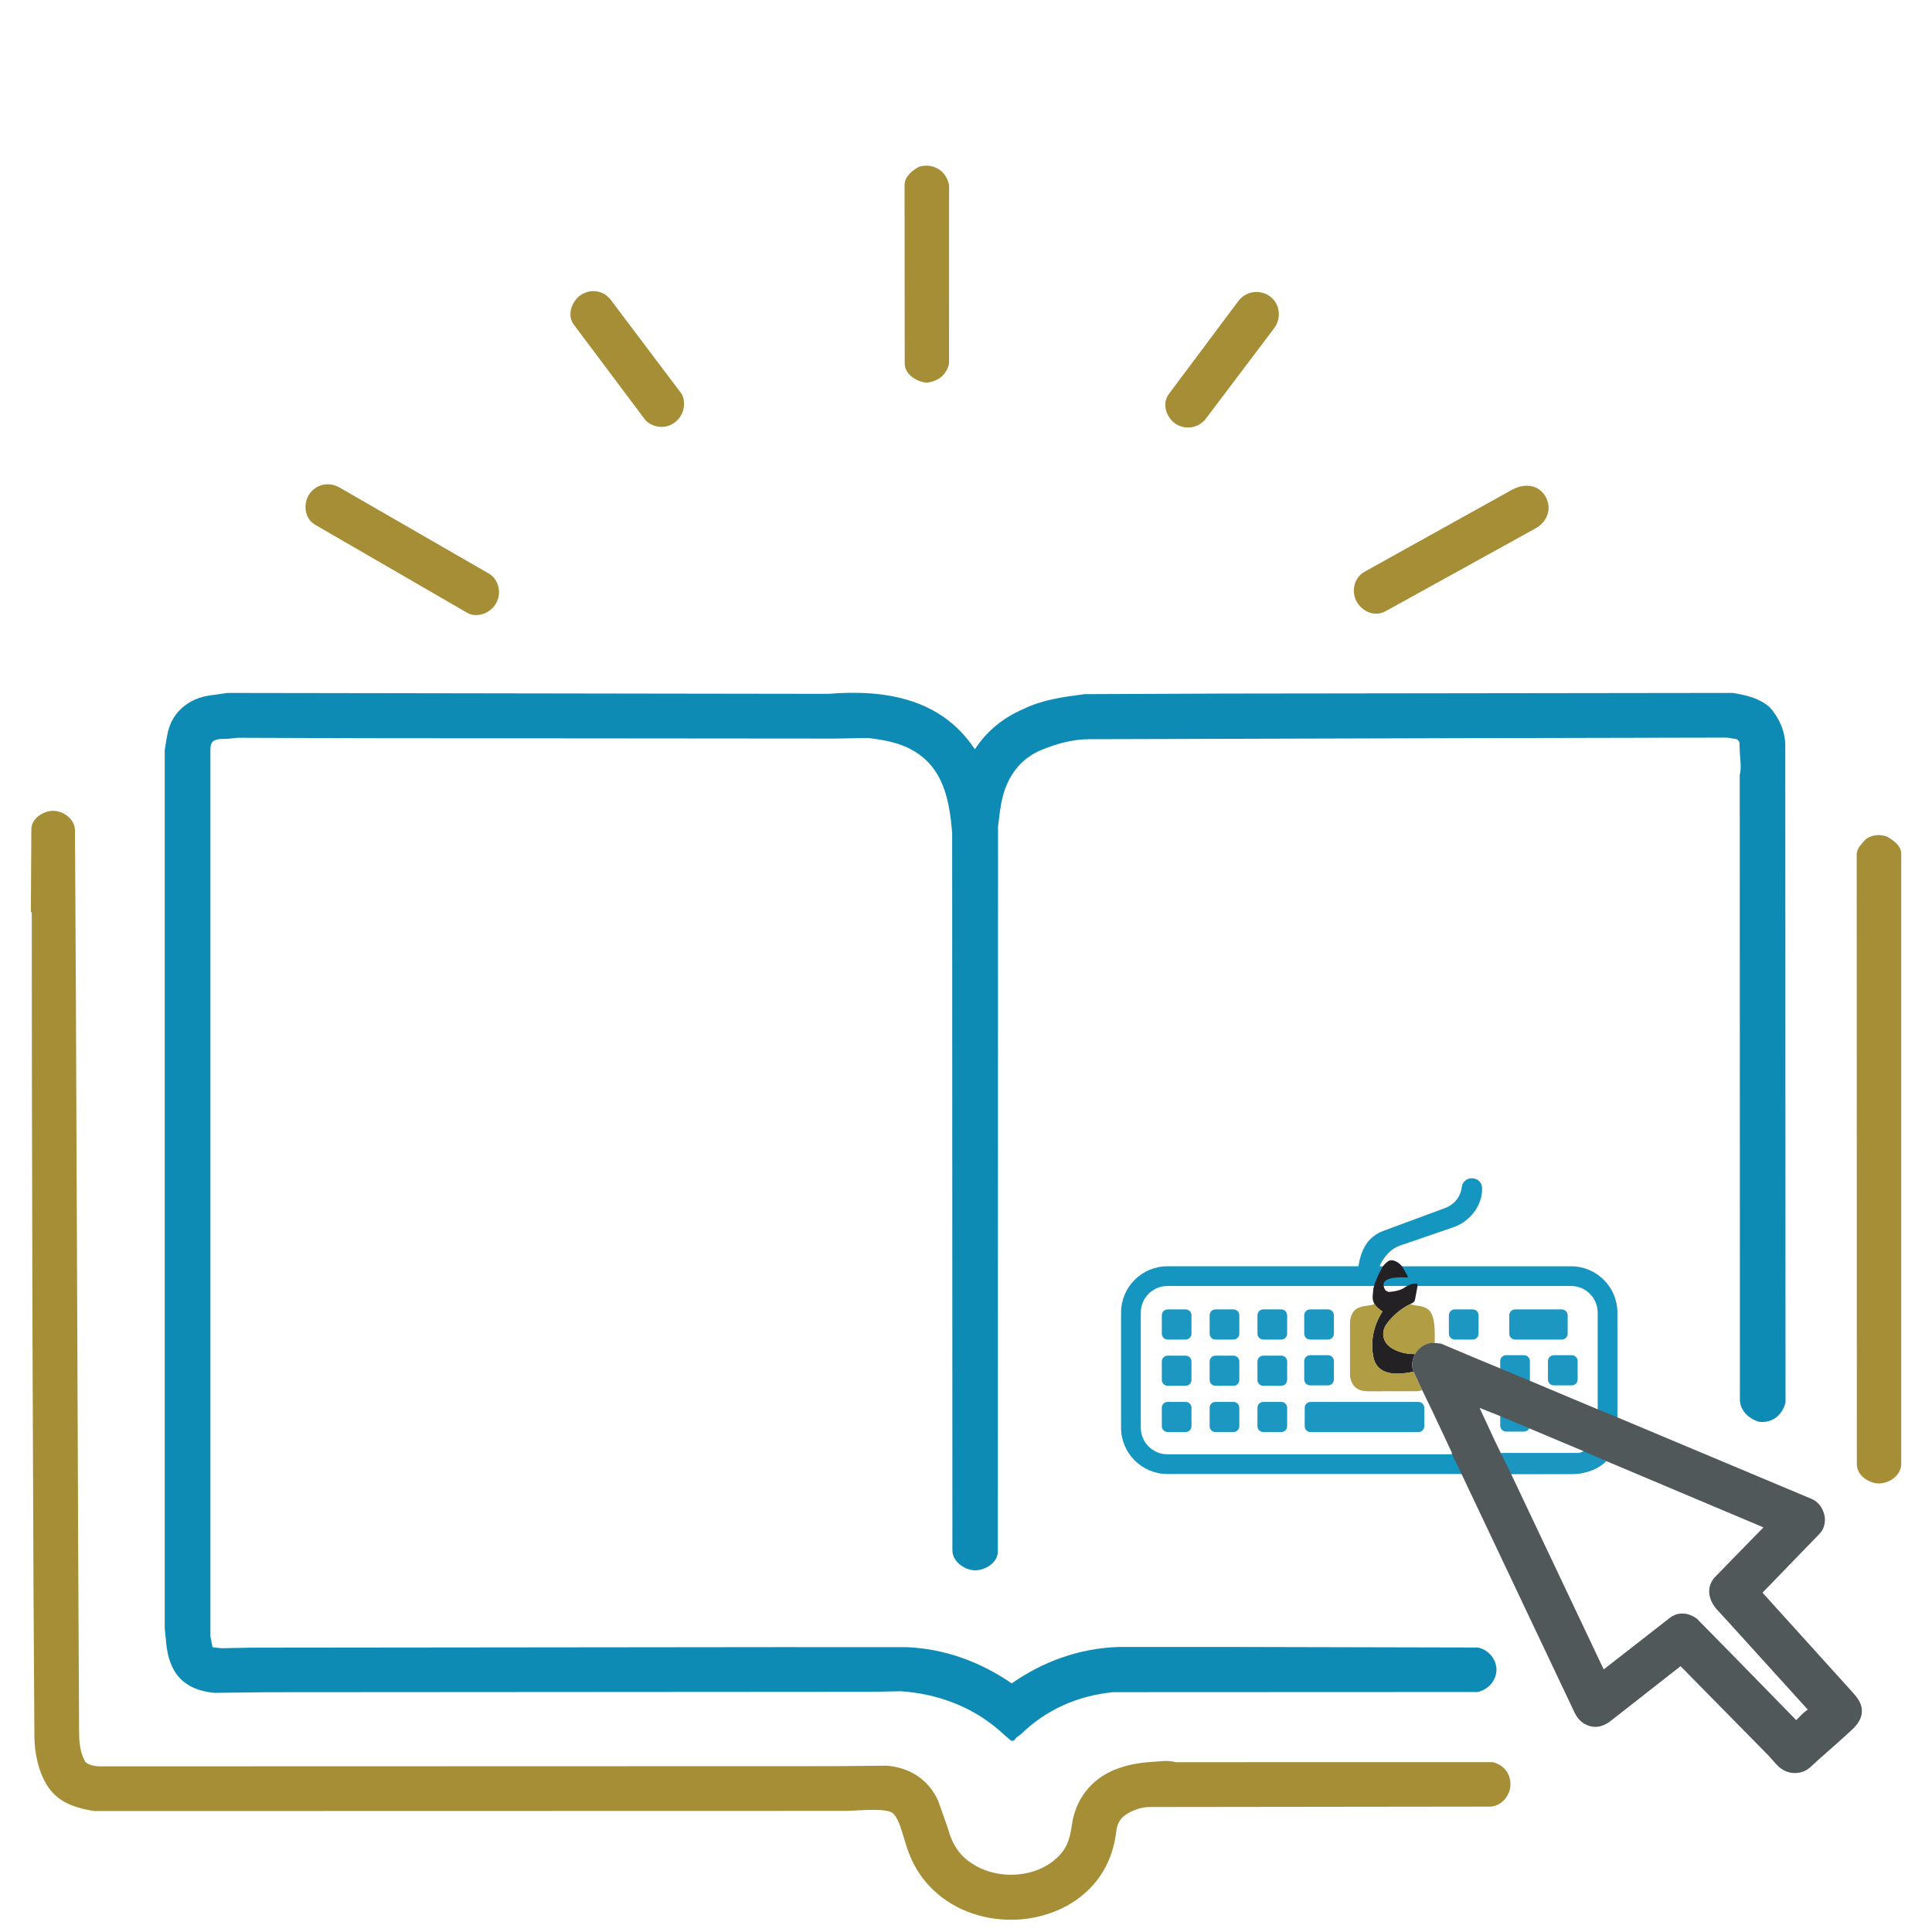
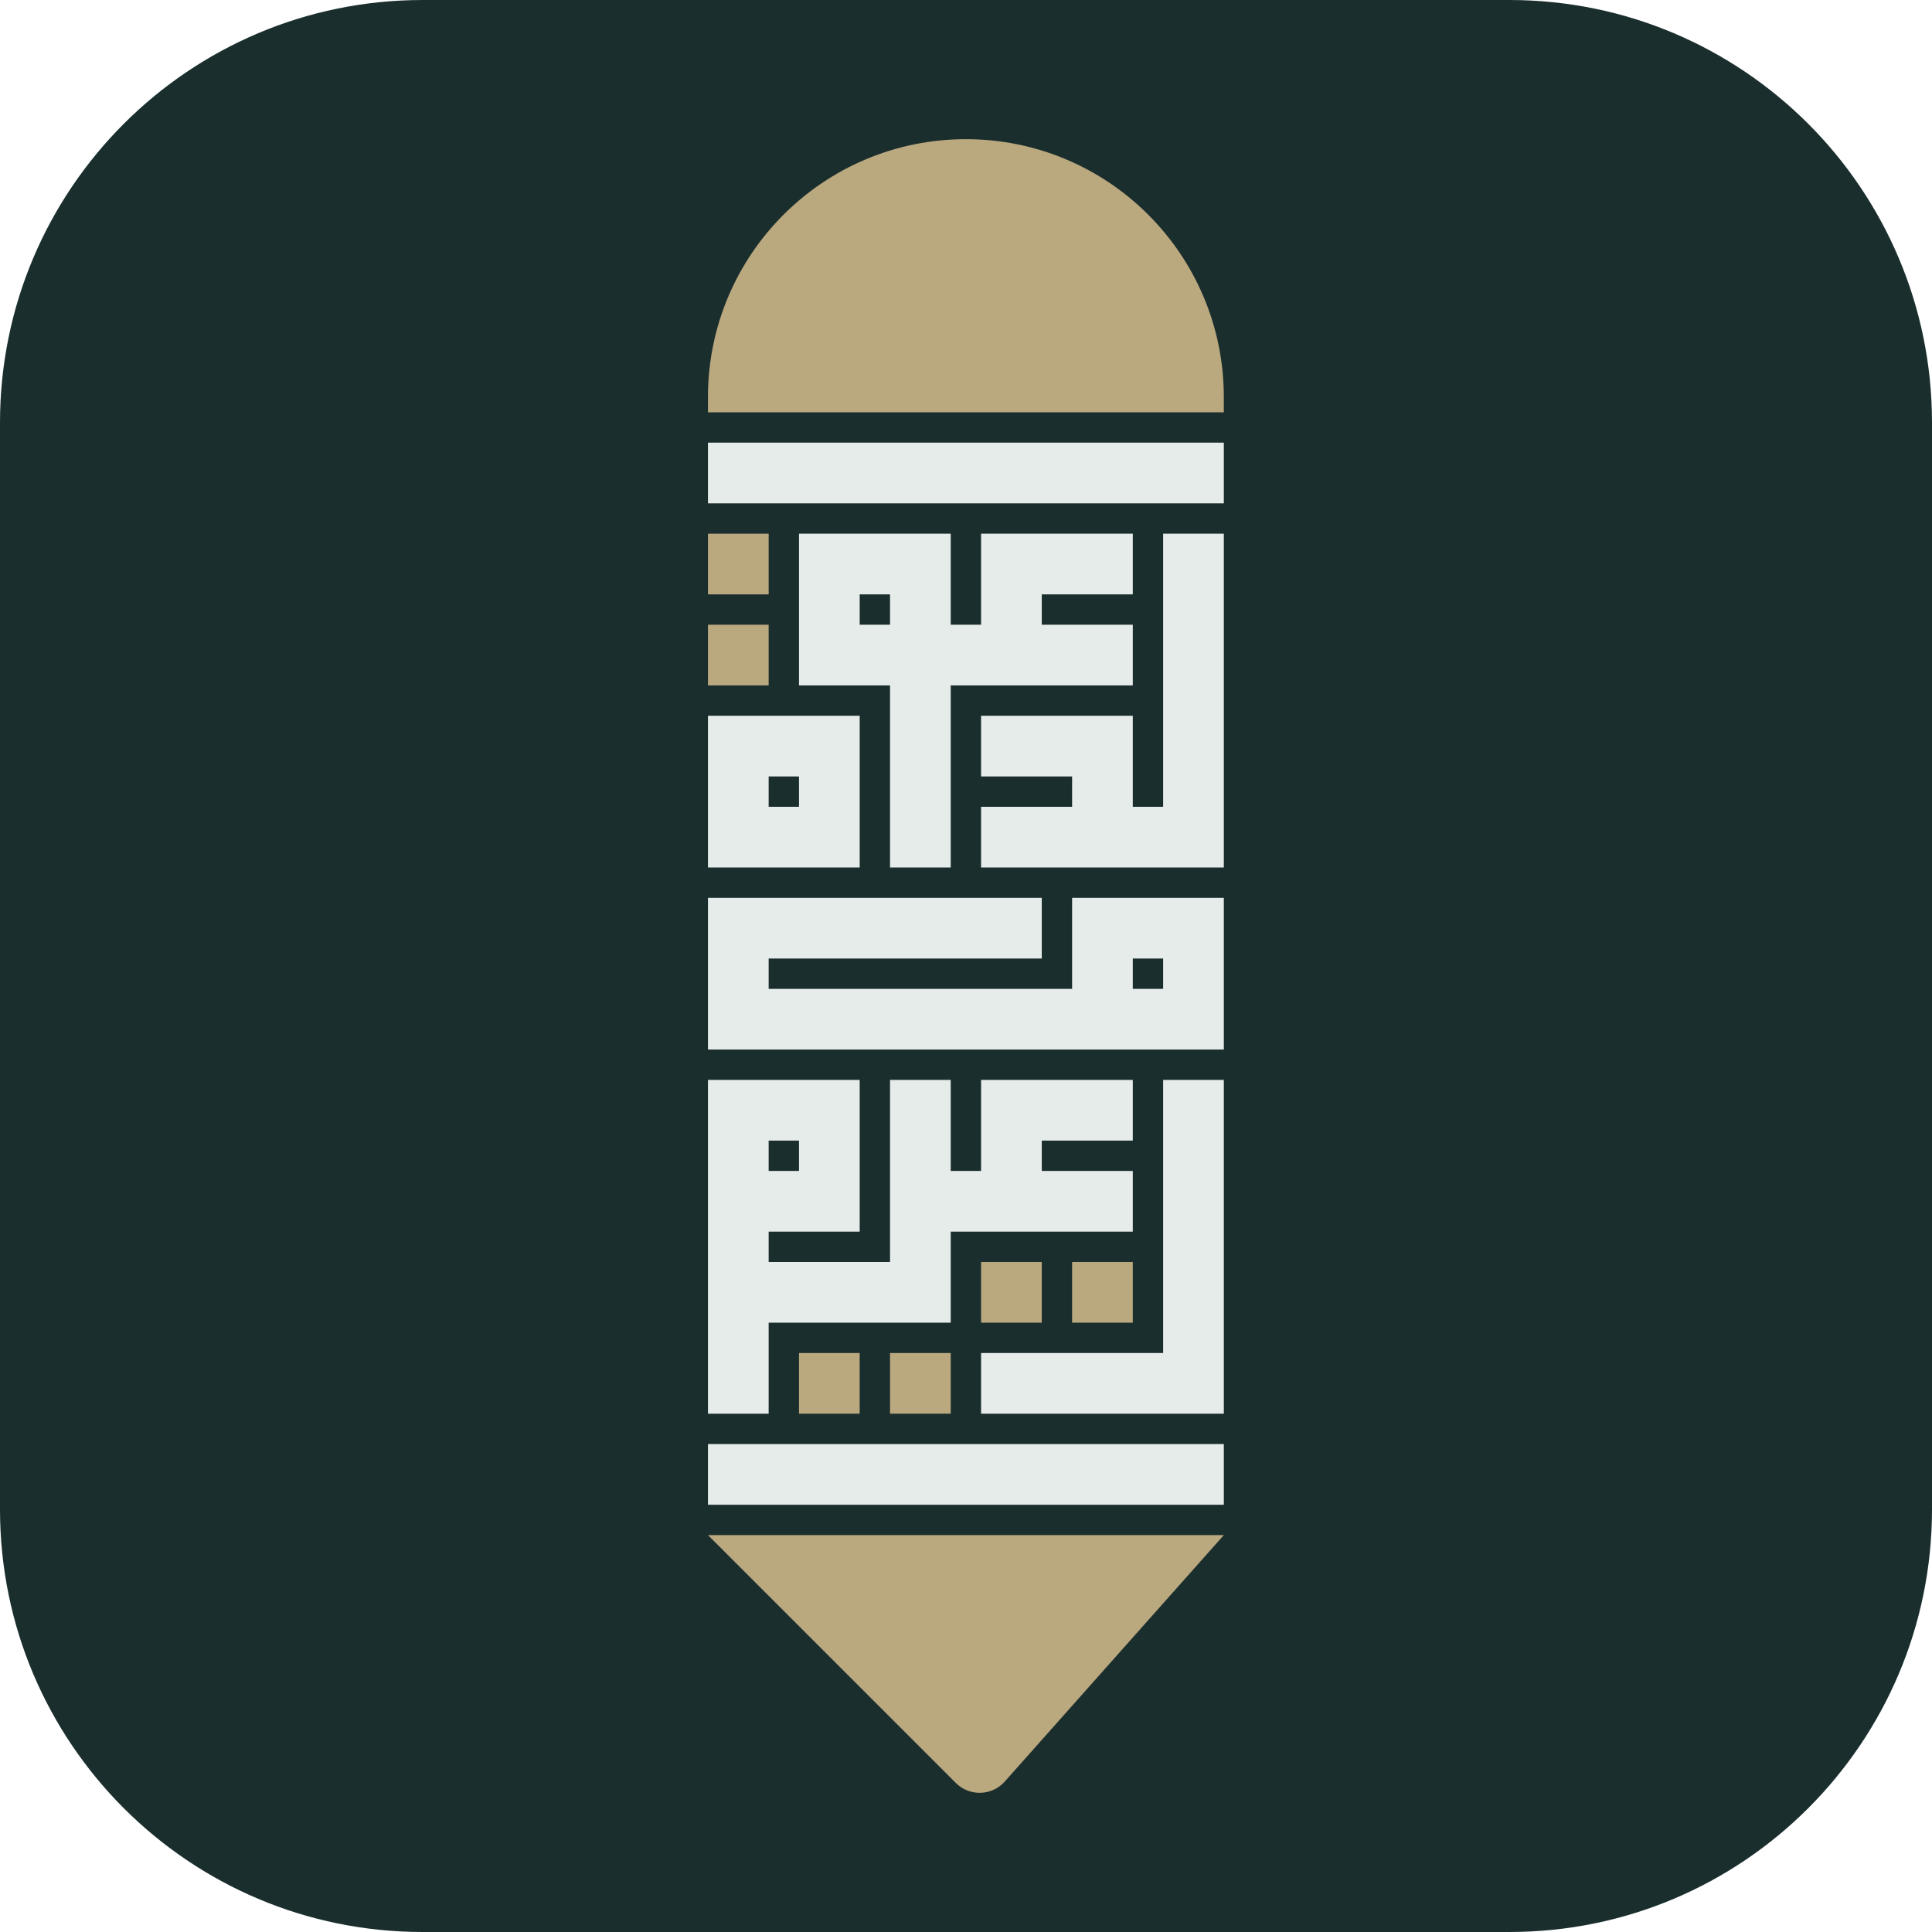
- <svg xmlns="http://www.w3.org/2000/svg" viewBox="373 234 1254 1254" role="img" aria-label="جمعية التعلم الإلكتروني">
-   <defs>
-     <style>.lg1{fill:#a58e36}.lg2{fill:#1a96c1}.lg3{fill:#a58e31}.lg4{fill:#1596c1}.lg5{fill:#1b98c2}.lg6{fill:#0d8bb5}.lg7{fill:#136578}.lg8{fill:#50585a}.lg9{fill:#232123}.lg10{fill:#4b5454}.lg11{fill:#b09d44}.lg12{fill:#1c97c2}.lg13{fill:#c3af72}</style>
-   </defs>
-   <g id="logo-src">
-     <path class="lg4" d="M1392.73,1055.91h-124.25c.79-2.47,5.31-10.7,13.14-13.41l34.79-11.95c10.44-3.63,18.6-13.61,18.6-24.96,0-4.08-2.72-6.65-6.5-6.81-2.72-.15-6.2,1.81-6.66,5.45-.76,6.35-4.54,11.49-11.04,13.91l-39.63,14.67c-10.72,3.93-14.81,12.68-16.48,23.09h-123.97c-16.59,0-30.09,13.49-30.09,30.08v74.67c0,16.59,13.5,30.08,30.09,30.08h262c16.59,0,30.08-13.49,30.08-30.08v-74.67c0-16.59-13.49-30.08-30.08-30.08ZM1410.01,1160.65c0,9.53-7.75,17.28-17.28,17.28h-262c-9.54,0-17.28-7.76-17.28-17.28v-74.67c0-9.53,7.75-17.28,17.28-17.28h262c9.53,0,17.28,7.76,17.28,17.28v74.67Z" />
-     <path class="lg1" d="M1607.04,1184.08c0,7.8-8,12.62-14.15,12.79-6.24.17-14.67-4.9-14.67-12.44l-.09-395.6c0-4.58,3.37-7.09,6.1-10.32,4.01-2.69,9.06-3.24,13.67-1.47,3.91,2.39,9.13,5.72,9.13,11.19v395.84Z" />
-     <path class="lg7" d="M1571.27,1590.3c.16-10.78-.94-18.96-11.54-21.15-6.72-1.39-13.26,1.78-18.12,6.85l-8.46-9.22c7.45-8.28,12.82-11.02,23.65-11.2,7.66-.13,15.15,1.33,21.07,6.78,7.12,6.55,8.85,16.23,8.67,25.8-.13,6.72-.28,13.33-5.29,18.42-2.38,2.42-6.48,4.16-10.24,4.17l-48.65.05c-4.95,0-9.03-3.18-12.03-6.71l-5.34,4.04c-10.3,5.62-27.53,4.95-34.85-4.15-2.34,3.89-6.45,6.61-11.05,6.63l-31.8.1c-4.2.01-7.99-1.78-11.48-3.76-3.99,2.01-8.34,3.75-13.12,3.74l-27.68-.05c-4.12,0-7.63-2.42-9.68-5.99-2.01,3.62-5.79,6.02-10.38,6.02l-32.54.05c-8.71.01-11.58-10.05-10.88-9.55-.36-.25-6.19,6.83-19.84,4.49-10.05-1.72-16.93-9.21-18.14-19.29-1.76-14.74,4.12-28.78,18.49-30.41l18.45-.3c.02-2.18-.31-4.34.33-6.65l14.84-.16-.04,42.12c0,1.94.7,5.82,2.98,5.86l19.1.31c1.55.02,3.38-1.03,3.69-2.49l1.08-5.16.07-31.5h15.04s.34,34.28.34,34.28c.02,2.4,3.97,4.56,6.29,4.58l25.25.26c1.93.02,3.98-.65,5.81-1.14-1.77-7.56-6.65-13.43-12.9-17.23-3.67-2.23-5.34-4.71-5.46-9.27-.09-3.37.43-6.82,3.91-8.65,8.14-4.3,17.28-5.3,26.54-5.18,7.31.1,14.48.82,20.16,5.43,5.54,4.48,8.01,11.45,6.28,18.28-1.87,7.37-5.9,13.23-12.27,17.72l25.67-.12c3.82-.02,6.05-3.62,6.2-6.94l.55-12.52c.86-13.78,12.17-23.5,25.86-21.57,14.18-1.94,25.96,8.32,26.17,22.67,1.07,3.33.69,6.46.54,9.89-.18,4,1.97,8.6,6.44,8.59l42.33-.14c3.9-.01,5.91-3.39,5.96-6.61ZM1299.81,1592.39c6.05-.02,10.62-3.99,10.64-9.76l.04-13.78-12.94.15c-5.79.07-9.72,4.97-9.28,10.74-.7,2.88.03,6.54,1.67,8.87,2.21,3.13,5.83,3.8,9.87,3.79ZM1427.04,1572.26c-3.37-3.01-8.75-4.36-13.08-3.39l-11.53,2.58c8.18,5.74,13.26,13.25,15.39,22.49,8.93-5.08,14.68-16.82,9.23-21.68ZM1490.27,1597.92c3.22-.13,6.46-.68,8.36-3.02,4.41-5.4,4.33-19.47-1.42-23.8-4.5-3.39-11.18-2.96-15.4.73-2.43,2.13-2.55,5.69-3.28,8.46-.73,2.74-.13,4.7.07,7.24.51,6.28,4.62,10.67,11.67,10.39Z" />
-     <path class="lg7" d="M1157.77,1604.7c-1.92,3.68-5.86,5.96-10.49,5.97l-40.76.05c-4.21,0-8.01-1.83-11.5-3.77-3.99,2.02-8.34,3.74-13.12,3.73l-26.32-.03c-4.37,0-8.18-2.06-10.34-6.03-1.92,3.45-5.37,5.99-9.69,6.01l-20.81.08c-4.64.02-8.61-2.39-11.51-6.01-8.46,8.26-24.99,9-35.62,3.47-1.48-.77-2.42-2.13-3.75-3.5-3.02,3.73-7.92,4.38-7.94,8.33l-.15,23.26h-15s.19-26.49.19-26.49c.07-10.11,11.42-12.41,15.19-18.57l.72-14.27c1.52-13.33,11.28-21.77,24.67-21.33,6.1.2,12.19.25,17.46,3.96,6.87,4.84,9.95,12.64,10.22,20.97.09,2.62.87,4.39.04,7.29-.76,2.67.91,7.06,2.59,8.81,2.51,2.6,4.46,1.5,6.9.77,4.18-1.26,13.57,1.98,13.59-4.81l.16-68.57,13.77.05c.96,0,1.35,1.8,1.35,2.75l.15,65.43c.66,2.66,4.87,4.77,7.43,4.77h24.13c1.7,0,3.58-.59,5.19-1.08-1.79-7.75-6.9-13.65-13.3-17.5-3.78-2.28-5.22-5.13-5.11-9.69.07-3.13.71-6.24,3.96-7.96,8.13-4.29,17.28-5.3,26.53-5.17,7.16.1,14.1.78,19.8,5.13,5.57,4.34,8.32,11.16,6.76,18.03-1.73,7.59-5.87,13.67-12.4,18.27l30.7-.08c2.08,0,3.33-3.62,3.33-5.51l.13-33.5h15.03s.33,33.58.33,33.58c.03,2.97,4.08,5.38,6.79,5.37l14.98-.05c1.48,0,2.79-3.12,2.79-4.77l.08-67.91h15.14s-.02,71.44-.02,71.44l-.99,5.36c-1,5.42-5.24,9.72-10.9,9.72l-19.58.02c-4.44,0-7.69-2.08-10.81-6.04ZM983.21,1599.29c4.32-.18,8.23-1.93,9.68-5.92,2.37-6.54,2.84-14.82-1.56-20.74-3.8-5.12-12.71-5.04-16.7-.38-4.2,4.9-3.93,11.55-3.13,17.45.8,5.92,5.19,9.86,11.71,9.59ZM1107.45,1582.2c2.2-5.47.18-10.57-5.1-12.22-6.81-2.14-13.75-1.07-20.68,1.5,8.05,5.86,13.34,13.18,15.34,22.47,4.8-3.06,8.42-6.73,10.43-11.75Z" />
-     <path class="lg3" d="M633.74,1607.56l-.49,8.28c-.32,5.36-1.76,10.65-5.27,14.89-5.03,6.05-14.61,7.11-23.04,6.13l.05-12.68c0-1.9,6.68.75,10.51-2.82,1.61-1.5,2.99-4.15,3-7.1l.15-56.25,14.96-.02.33,33.57c.03,2.95,4.07,5.37,6.8,5.37h16.46c2.08.01,3.32-3.5,3.32-5.47l.13-33.49h15.03s.33,33.6.33,33.6c.03,2.84,4.04,5.38,6.85,5.39l38.54.19c2.1.01,6.13-.32,7.19-2.39,2.44-4.77,1.93-10.68,1.35-15.85-.58-5.16-4.5-8.38-9.64-8.46l-24.95-.4-.07-11.24,30.65-35.85,10.37,8.73-21.11,25.15c8.29.38,16.2.22,22.78,5.06,3.86,2.84,6.47,7.86,6.58,12.61l.42,17.03c.08,3.09,3.87,5.35,6.82,5.4l12.34.2c1.48.02,2.97-.52,3.82-1.41.77-.81,1.53-2.85,1.53-4.48l.16-67.22h14.46s.03,71.67.03,71.67c0,4.74-1.2,9.43-4.89,12.45-2.46,2.02-6.36,2.79-9.56,2.74l-16.97-.27c-4.67-.07-8.33-2.59-10.96-6.88-1.82,4.38-8.55,7.13-12.22,7.12l-45.21-.11c-4.63-.01-8.04-2.48-10.84-6.12-1.94,3.77-5.97,5.97-10.43,6.01l-20.98.17c-3.04.02-5.49-1.44-8.36-3.26Z" />
-     <path class="lg1" d="M1272.37,630.69c-7.32,4.04-15.37.05-18.82-6.21-3.58-6.5-1.89-15.48,5.2-19.42l95.26-52.96c7.87-4.37,17-4.13,21.92,3.84,4.57,7.38,1.81,16.55-6.2,20.98l-97.35,53.78Z" />
-     <path class="lg1" d="M690.38,606.33c6.41,3.69,9.33,14.06,2.99,21.57-3.86,4.57-11.3,7.22-17.29,3.76l-98.52-57.05c-7.11-4.12-7.65-13.53-4.21-19.22,4.21-6.97,12.85-9.11,20.03-4.97l97,55.91Z" />
-     <path class="lg1" d="M989,470.11c-1.88,7.75-7.75,11.76-14.92,12.26-5.97-.78-13.86-5.07-13.87-12.54l-.09-115.68c0-5.7,5.14-9.58,9.46-11.94,8.97-2.67,17.71,2.6,19.43,11.94l-.03,115.97Z" />
-     <path class="lg3" d="M433.26,1586.97c-5.11,8.9-9.76,21.18-3.79,28.93,3.04,3.94,8.21,6.46,13.4,6.5l32.15.25,4.44-1.11c2.22-.56,3.68-2.15,4.3-3.77,2.22-5.78-5.64-9.1-12.2-11.62l-13.65-5.23,3.42-10.63c.23-.72.76-1.5,1.3-1.77,1.66-.83,15.31,7.31,26.31,8.31l25.94.07c2.29,0,2.98-4.24,2.99-5.88l.06-33.24,15.07.25-.24,40.12c-.04,6.8-4.91,12.49-11.67,12.58l-24.26.31c3.25,5.4,3.23,11.75-.88,17-4.01,5.11-11.41,8.17-18.33,8.16l-38.05-.06c-6.25-.01-12.31-1.93-17.31-5.58-15.38-11.24-12.28-34.42-1.7-49.98l12.7,6.42Z" />
-     <path class="lg3" d="M820.01,1597.14l-.05-52.44c0-1.47.51-3.36,2.2-3.35l12.95.11.07,55.67,15.09-.11c1.57-.01,3.47-1.69,3.47-3.51l.11-69.31,15.18-.17-.28,74.92c-.02,6.27-5.54,11.72-11.74,11.74l-60.26.24-.02-13.68,23.27-.12Z" />
-     <path class="lg1" d="M1155.69,505.72c-4.98,6.59-13.85,7.34-19.82,3.24-5.78-3.97-8.97-12.85-4.14-19.3l45.01-60.21c5.02-6.72,14.11-7.69,20.43-3.16,6.53,4.67,7.87,14.1,2.8,20.82l-44.27,58.61Z" />
-     <path class="lg1" d="M817.02,496.47c-.23,9.02-8.22,15.69-16.51,14.48-3.6-.53-6.92-2.02-9.14-4.98l-45.96-61.31c-4.68-6.25-1.15-15.2,4.34-19.02,6.33-4.4,14.85-3.43,19.8,3.14l45.84,60.84c1.16,1.54,1.7,4.79,1.64,6.85Z" />
-     <path class="lg3" d="M555.36,1637.12l-.08-13.61,15.06-.16c2.91-.03,6.71.03,8.98-1.99,2.84-2.52,3.66-6.74,3.34-10.4l-17.56-.28c-9.28-.15-16.52-5.99-18.9-15.05-2.05-7.76-1.99-15.87.4-23.46,3.57-11.3,13.59-16.98,25.08-16.65,8,.23,15.53,1.8,20.53,8.86,2.52,3.56,4.8,8.67,4.79,13.52l-.02,41.09c0,4.31-2.13,8.67-4.86,11.68-3.75,4.14-9.04,5.34-14.43,6.38l-22.32.08ZM569.1,1597.01l13.63.12-.3-18.3c-.06-3.77-2.63-7.1-5.12-8.52-5.72-3.28-14.02-1.05-16.49,5.73-2.09,5.74-2.58,12.45,1.1,17.79,1.26,1.83,4.79,3.16,7.17,3.18Z" />
-     <rect class="lg7" x="1215.97" y="1524.01" width="14.49" height="86.92" />
-     <rect class="lg3" x="884.84" y="1524.01" width="14.49" height="86.92" />
-     <path class="lg3" d="M841.87,1639.21c.4,2.23.43,4.37-.19,6.82h-28.22c-.61-2.47-.44-4.5-.29-6.76l4.94-.24c-2.44-4.95-2.4-11.17,1.49-15.47,5.8-6.44,16.06-5.64,22.08.35-1.02,2.52-2.89,4.1-5.1,5.3-1.85-2.13-3.54-3.25-5.9-3.19-2.19.05-4.89,1.03-5.66,3.62-1.02,3.44.33,8.38,4.08,9.27l12.78.3Z" />
-     <path class="lg7" d="M1566.18,1635.7l-14.8-.13c-.15-4.99-.53-9.57.23-14.26l14.61.13-.05,14.25Z" />
-     <path class="lg3" d="M532.95,1545.19h-15.35c-.71-4.64-.72-8.77,0-13.4l15.22-.05.12,13.45Z" />
-     <polygon class="lg7" points="1358.01 1635.52 1344.46 1635.58 1344.28 1621.27 1357.89 1621.46 1358.01 1635.52" />
-     <path class="lg7" d="M1374.35,1635.43l-13.33.15-.19-14.32,13.36.24c.73,4.66.58,8.72.15,13.93Z" />
-     <rect class="lg7" x="1137.33" y="1531.59" width="13.8" height="13.8" />
-     <polygon class="lg3" points="666.78 1545.15 653.06 1545.39 653.06 1531.59 666.85 1531.59 666.78 1545.15" />
-     <polygon class="lg7" points="1167.61 1545.15 1153.88 1545.39 1153.88 1531.59 1167.68 1531.59 1167.61 1545.15" />
-     <polygon class="lg3" points="683.34 1545.15 669.61 1545.39 669.61 1531.59 683.41 1531.59 683.34 1545.15" />
-     <polygon class="lg7" points="1315.25 1540.58 1301.69 1540.36 1301.51 1526.77 1315.31 1526.76 1315.25 1540.58" />
-     <polygon class="lg7" points="1298.77 1540.53 1285.13 1540.37 1285.14 1526.96 1298.74 1526.76 1298.77 1540.53" />
-     <polygon class="lg3" points="454.41 1658.49 440.77 1658.33 440.77 1644.92 454.38 1644.72 454.41 1658.49" />
-     <polygon class="lg3" points="470.96 1658.49 457.33 1658.33 457.33 1644.92 470.94 1644.72 470.96 1658.49" />
-     <path class="lg6" d="M527.3,712.87l-6.06.62c-3.21.33-7.78-.45-10.27,1.99-1.68,1.79-1.4,5.05-1.4,7.86v572.76s1.38,7.04,1.38,7.04l5.55.67,19.09-.36,343.33-.36,82.73.03c24.62,1.05,47.69,9.52,68.04,23.51,20.05-14.09,43.88-22.83,69.4-23.64h77.91s155.32.36,155.32.36c7.1,1.66,11.68,7.4,12.01,14.06-.02,7.02-4.72,12.92-12.06,14.82l-236.68.1c-23.01,2.24-43.59,11.33-59.87,27.25-1.2,1.18-2.88,1.55-3.76,3.27-.48.94-2.17,1.45-3.08.67l-4.16-3.56c-18.4-17.37-41.89-26.51-67-28.22l-19.58.36-391.4.26-34.72.42c-19.97-2.01-29.27-12.83-31.16-32.39l-.94-9.76v-569.8c1.19-6.72,1.59-12.8,4.56-18.7,3.25-6.46,8.78-11.36,15.4-14.2,6.64-2.85,13.15-2.86,20.54-4.17l270.11.42,120.03.17c37.48-3.04,73.51,3.23,95.21,36.01,7.55-11.76,18.47-20.56,31.54-26.19,12.56-6.09,25.7-7.79,39.72-9.62l89.79-.38,330.76-.42c9.16,1.53,16.92,3.23,23.97,9.17,5.96,6.57,10.21,15.42,10.22,25.16l.16,426.19c-2.03,8.35-8.73,13.55-17.06,12.58-6.51-1.8-12.56-7.06-12.56-14.67l-.1-405.12c1.24-5.47.21-10.05.03-15.32l-.19-5.35c-.05-1.36-1.08-2.54-2.67-2.78l-5.64-.86-173.92.37-239.95.67c-10.97.03-21.41,3.08-30.97,7.01-10.62,4.37-17.98,12.24-22.44,22.54-3.75,8.64-4.43,17.55-5.67,27.15l-.13,470.5c0,6.98-7.29,11.64-13.6,12.23-6.67.62-15.88-5.04-15.89-12.89l-.16-465.7c-1.77-21.45-5.6-41.58-24.67-53.08-9.12-5.5-19.45-7.3-30.04-8.56l-22.31.4-303.3-.25-83.39-.28Z" />
-     <path class="lg1" d="M393.68,913.51l-.04-86.82c0-.59-.37-.81-.61-.8l.32-53.59c.04-7.31,8.14-12.18,14.48-12.02,6.27.15,13.8,5.23,13.84,12.78l.58,106.42.75,177.79.73,176.68.61,123.93c.03,6.8.58,13.54,3.84,19.34,1.22,2.16,6.53,3.28,9.45,3.28l477.77-.13,33.21-.32c15.02,1.22,27.16,9.09,33.33,22.8l6.45,18.31c1.96,7.46,5.51,14.41,11.57,19.5,18.26,15.31,49.09,13.12,62.84-4.98,3.87-5.09,5.09-11.26,5.98-17.46,2.33-16.24,12.31-29.18,27.4-35.41,7.83-3.23,16.07-4.75,24.63-5.22,5.23-.29,9.83-1.25,15.25.18l205.89-.02c7.61,1.97,11.94,8,11.38,15.62-.43,6.09-5.85,13.23-13.37,13.24l-220.94.27c-5.48,0-11.2,2.28-15.1,4.82-3.86,2.5-5.84,6.23-6.33,10.51-1.53,13.38-6.28,25.54-15.48,35.71-26.18,28.92-77.98,30.01-105.85.28-17.49-18.66-15.4-37.31-23.05-46.69-3.76-4.61-23.24-2.12-31.63-2.12l-487.41.11c-10.37-1.72-20.14-4.43-27.02-11.97-8.44-9.24-11.74-24.28-11.82-36.72l-.57-93.09-.71-177.21-.38-176.99Z" />
-     <path class="lg2" d="M1415.69,1182.38c-5.35,5.11-11.86,7.57-19.23,8.31l-42.62.08-6.75-13.72,50.98-.02c1.2,0,2.07-.27,3.11-.97l14.5,6.32Z" />
-     <path class="lg9" d="M1283.83,1057.16l3.26,5.96c-6.19-.21-13.94-.2-15.78,3.4-.69,1.35-.16,2.48.23,3.6.5,1.44,1.15,1.85,2.5,2.37.75.29,7.38-.64,9.81-2.27,2.37-1.6,5.45-3.29,8.82-3.12.66.47.31,2.19.18,2.88l-1.35,7.25c-.4,2.13-1.67,2.49-3.07,3.18-6.04,2.96-11.31,7.31-15.4,12.91-3.71,5.09-2.69,11.59,2.56,15.22,4.6,3.19,10.19,4.37,15.9,4.36-1.86,3.36-2.62,7.82-.97,11.39-11.88,2.62-24.12,2.27-26.25-10.12-1.76-10.26.32-19.88,6.05-28.94-2.38-1.59-4.03-3.01-5.29-5-.77-1.22-1.24-3.33-1.07-5.04l.48-5.04c1.27-4.63,3.12-8.96,5.49-13.12.85-1.5,2.23-3.07,3.91-4.32,2.88-2.13,8.04.89,9.99,4.45Z" />
-     <path class="lg11" d="M1290.52,1124.28l5.52,11.91c-2.04,1.08-4.18.8-6.25.81l-26.93.04c-3.51,0-7.42.03-10.44-2.82-1.73-1.64-3.16-5.07-3.16-7.73v-34.13c.01-3.32,1.5-7.18,4.18-8.83,4.52-2.78,9.81-1.58,11.59-3.31,1.26,1.99,2.91,3.41,5.29,5-5.73,9.07-7.81,18.68-6.05,28.94,2.13,12.38,14.37,12.74,26.25,10.12Z" />
-     <path class="lg11" d="M1304.24,1105.67c-5.13-.53-10.18,2.59-12.75,7.22-5.71,0-11.3-1.18-15.9-4.36-5.25-3.63-6.26-10.13-2.56-15.22,4.09-5.61,9.36-9.95,15.4-12.91,2.49,1.5,7.27.31,11.61,3.55,4.57,3.41,4.33,14.43,4.19,21.71Z" />
-     <rect class="lg12" x="1189.18" y="1143.92" width="19.26" height="19.57" rx="3.8" />
-     <rect class="lg12" x="1158.14" y="1143.92" width="19.26" height="19.57" rx="3.8" />
-     <rect class="lg12" x="1127.09" y="1143.92" width="19.26" height="19.57" rx="3.8" />
-     <rect class="lg12" x="1189.18" y="1113.9" width="19.26" height="19.57" rx="3.8" />
-     <rect class="lg12" x="1158.14" y="1113.9" width="19.26" height="19.57" rx="3.8" />
-     <rect class="lg12" x="1127.09" y="1113.9" width="19.26" height="19.57" rx="3.8" />
-     <rect class="lg12" x="1189.18" y="1083.89" width="19.26" height="19.57" rx="3.8" />
-     <rect class="lg12" x="1219.53" y="1083.89" width="19.26" height="19.57" rx="3.8" />
-     <rect class="lg12" x="1313.42" y="1083.89" width="19.26" height="19.57" rx="3.8" />
-     <rect class="lg12" x="1352.62" y="1083.89" width="37.91" height="19.57" rx="3.82" />
-     <rect class="lg12" x="1219.84" y="1143.95" width="77.64" height="19.57" rx="3.82" />
-     <rect class="lg12" x="1219.53" y="1113.62" width="19.26" height="19.57" rx="3.8" />
-     <rect class="lg12" x="1346.74" y="1113.62" width="19.26" height="19.57" rx="3.8" />
-     <rect class="lg12" x="1346.74" y="1143.62" width="19.26" height="19.57" rx="3.8" />
-     <rect class="lg12" x="1377.73" y="1113.62" width="19.26" height="19.57" rx="3.8" />
-     <rect class="lg12" x="1158.14" y="1083.89" width="19.26" height="19.57" rx="3.8" />
-     <rect class="lg12" x="1127.09" y="1083.89" width="19.26" height="19.57" rx="3.8" />
-     <path class="lg8" d="M1304.24,1105.67l4.04.41,18.11,7.64,6.27,2.64,13.79,5.7,20,8.36,42.75,17.99,13.23,5.41,126.38,53.06c4.61,1.94,7.03,5.84,8.18,9.83,1.27,4.42.19,9.57-2.94,12.79l-17.33,17.87-19.72,20.39,57.64,63.76c3.68,4.07,7.15,8.01,6.82,13.68-.35,6-4.45,9.82-8.57,13.53l-7.26,6.54-6.2,5.49-6.25,5.53c-3.41,3.01-6.56,6.84-11.04,7.99-6.52,1.67-12.16-.59-16.33-5.27l-5.24-5.86-36.89-37.47-19.88-20.21-45.04,35.29c-4.14,3.25-8.84,5.1-13.93,3.58-4.35-1.29-7.62-4.08-9.89-8.88l-73.32-154.78-6.35-13.16.03-.78-12.48-26.56-6.79-14.02-5.52-11.91c-1.65-3.57-.89-8.03.97-11.39,2.57-4.63,7.62-7.75,12.75-7.22ZM1347.1,1177.06l6.75,13.72,60.06,126.79,42.89-33.45c5.35-4.17,12.03-3.47,17.41.36l23.92,24.32,30.96,31.67,9.77,10.02c2.61-2.63,4.78-5.07,7.52-6.83l-50.98-56.24-7.93-8.66c-6-6.55-7.34-15.57-.53-21.94l10.52-10.83,20.15-20.61-101.93-42.99-14.5-6.32-35.52-14.95-18.29-7.72-14.01-5.59,9.39,20.29,4.34,8.96Z" />
-   </g>
+ <svg xmlns="http://www.w3.org/2000/svg" viewBox="0 0 64 64" role="img" aria-label="دار أفريقيا">
+   <rect width="64" height="64" rx="14" fill="#1b2e2e" />
+   <svg x="14" y="4" width="36" height="56" viewBox="1300 290 503 1420" preserveAspectRatio="xMidYMid meet">
+     <g fill="#e6ecea">
+       <g>
+         <polygon points="1717.1 866.27 1691.61 866.27 1691.61 789.8 1640.63 789.8 1564.16 789.8 1564.16 840.78 1640.63 840.78 1640.63 866.27 1564.16 866.27 1564.16 917.25 1640.63 917.25 1691.61 917.25 1717.1 917.25 1768.08 917.25 1768.08 636.86 1717.1 636.86 1717.1 866.27" />
+         <path d="M1487.69,636.86h-76.47v127.45h76.47v152.94h50.98v-152.94h152.94v-50.98h-76.47v-25.49h76.47v-50.98h-127.45v76.47h-25.49v-76.47h-50.98ZM1487.69,713.33h-25.49v-25.49h25.49v25.49Z" />
+         <path d="M1385.73,1299.6h152.94v-76.47h152.94v-50.98h-76.47v-25.49h76.47v-50.98h-127.45v76.47h-25.49v-76.47h-50.98v152.94h-101.96v-25.49h76.47v-127.45h-127.45v280.39h50.98v-76.47ZM1385.73,1146.66h25.49v25.49h-25.49v-25.49Z" />
+         <path d="M1411.22,917.25h50.98v-127.45h-127.45v127.45h76.47ZM1385.73,840.78h25.49v25.49h-25.49v-25.49Z" />
+         <rect fill="#baa87e" x="1334.75" y="713.33" width="50.98" height="50.98" />
+         <rect fill="#baa87e" x="1334.75" y="636.86" width="50.98" height="50.98" />
+         <polygon points="1717.1 1325.09 1691.61 1325.09 1564.16 1325.09 1564.16 1376.07 1691.61 1376.07 1717.1 1376.07 1768.08 1376.07 1768.08 1095.68 1717.1 1095.68 1717.1 1325.09" />
+         <rect fill="#baa87e" x="1640.63" y="1248.62" width="50.98" height="50.98" />
+         <rect fill="#baa87e" x="1564.16" y="1248.62" width="50.98" height="50.98" />
+         <rect fill="#baa87e" x="1487.69" y="1325.09" width="50.98" height="50.98" />
+         <rect fill="#baa87e" x="1411.22" y="1325.09" width="50.98" height="50.98" />
+         <path d="M1640.63,942.74v76.47h-254.9v-25.49h229.41v-50.98h-280.39v127.45h433.33v-127.45h-127.45ZM1717.1,1019.21h-25.49v-25.49h25.49v25.49Z" />
+         <rect x="1334.75" y="1401.56" width="433.33" height="50.98" />
+         <rect x="1334.75" y="560.39" width="433.33" height="50.98" />
+         <path fill="#baa87e" d="M1584.09,1685.02l183.99-206.98h-433.33l208.19,208.19c11.51,11.51,30.34,10.96,41.16-1.21Z" />
+         <path fill="#baa87e" d="M1551.41,305.48h0c-119.66,0-216.67,97-216.67,216.67v12.75h433.33v-12.75c0-119.66-97.01-216.67-216.67-216.67Z" />
+       </g>
+     </g>
+   </svg>
</svg>
